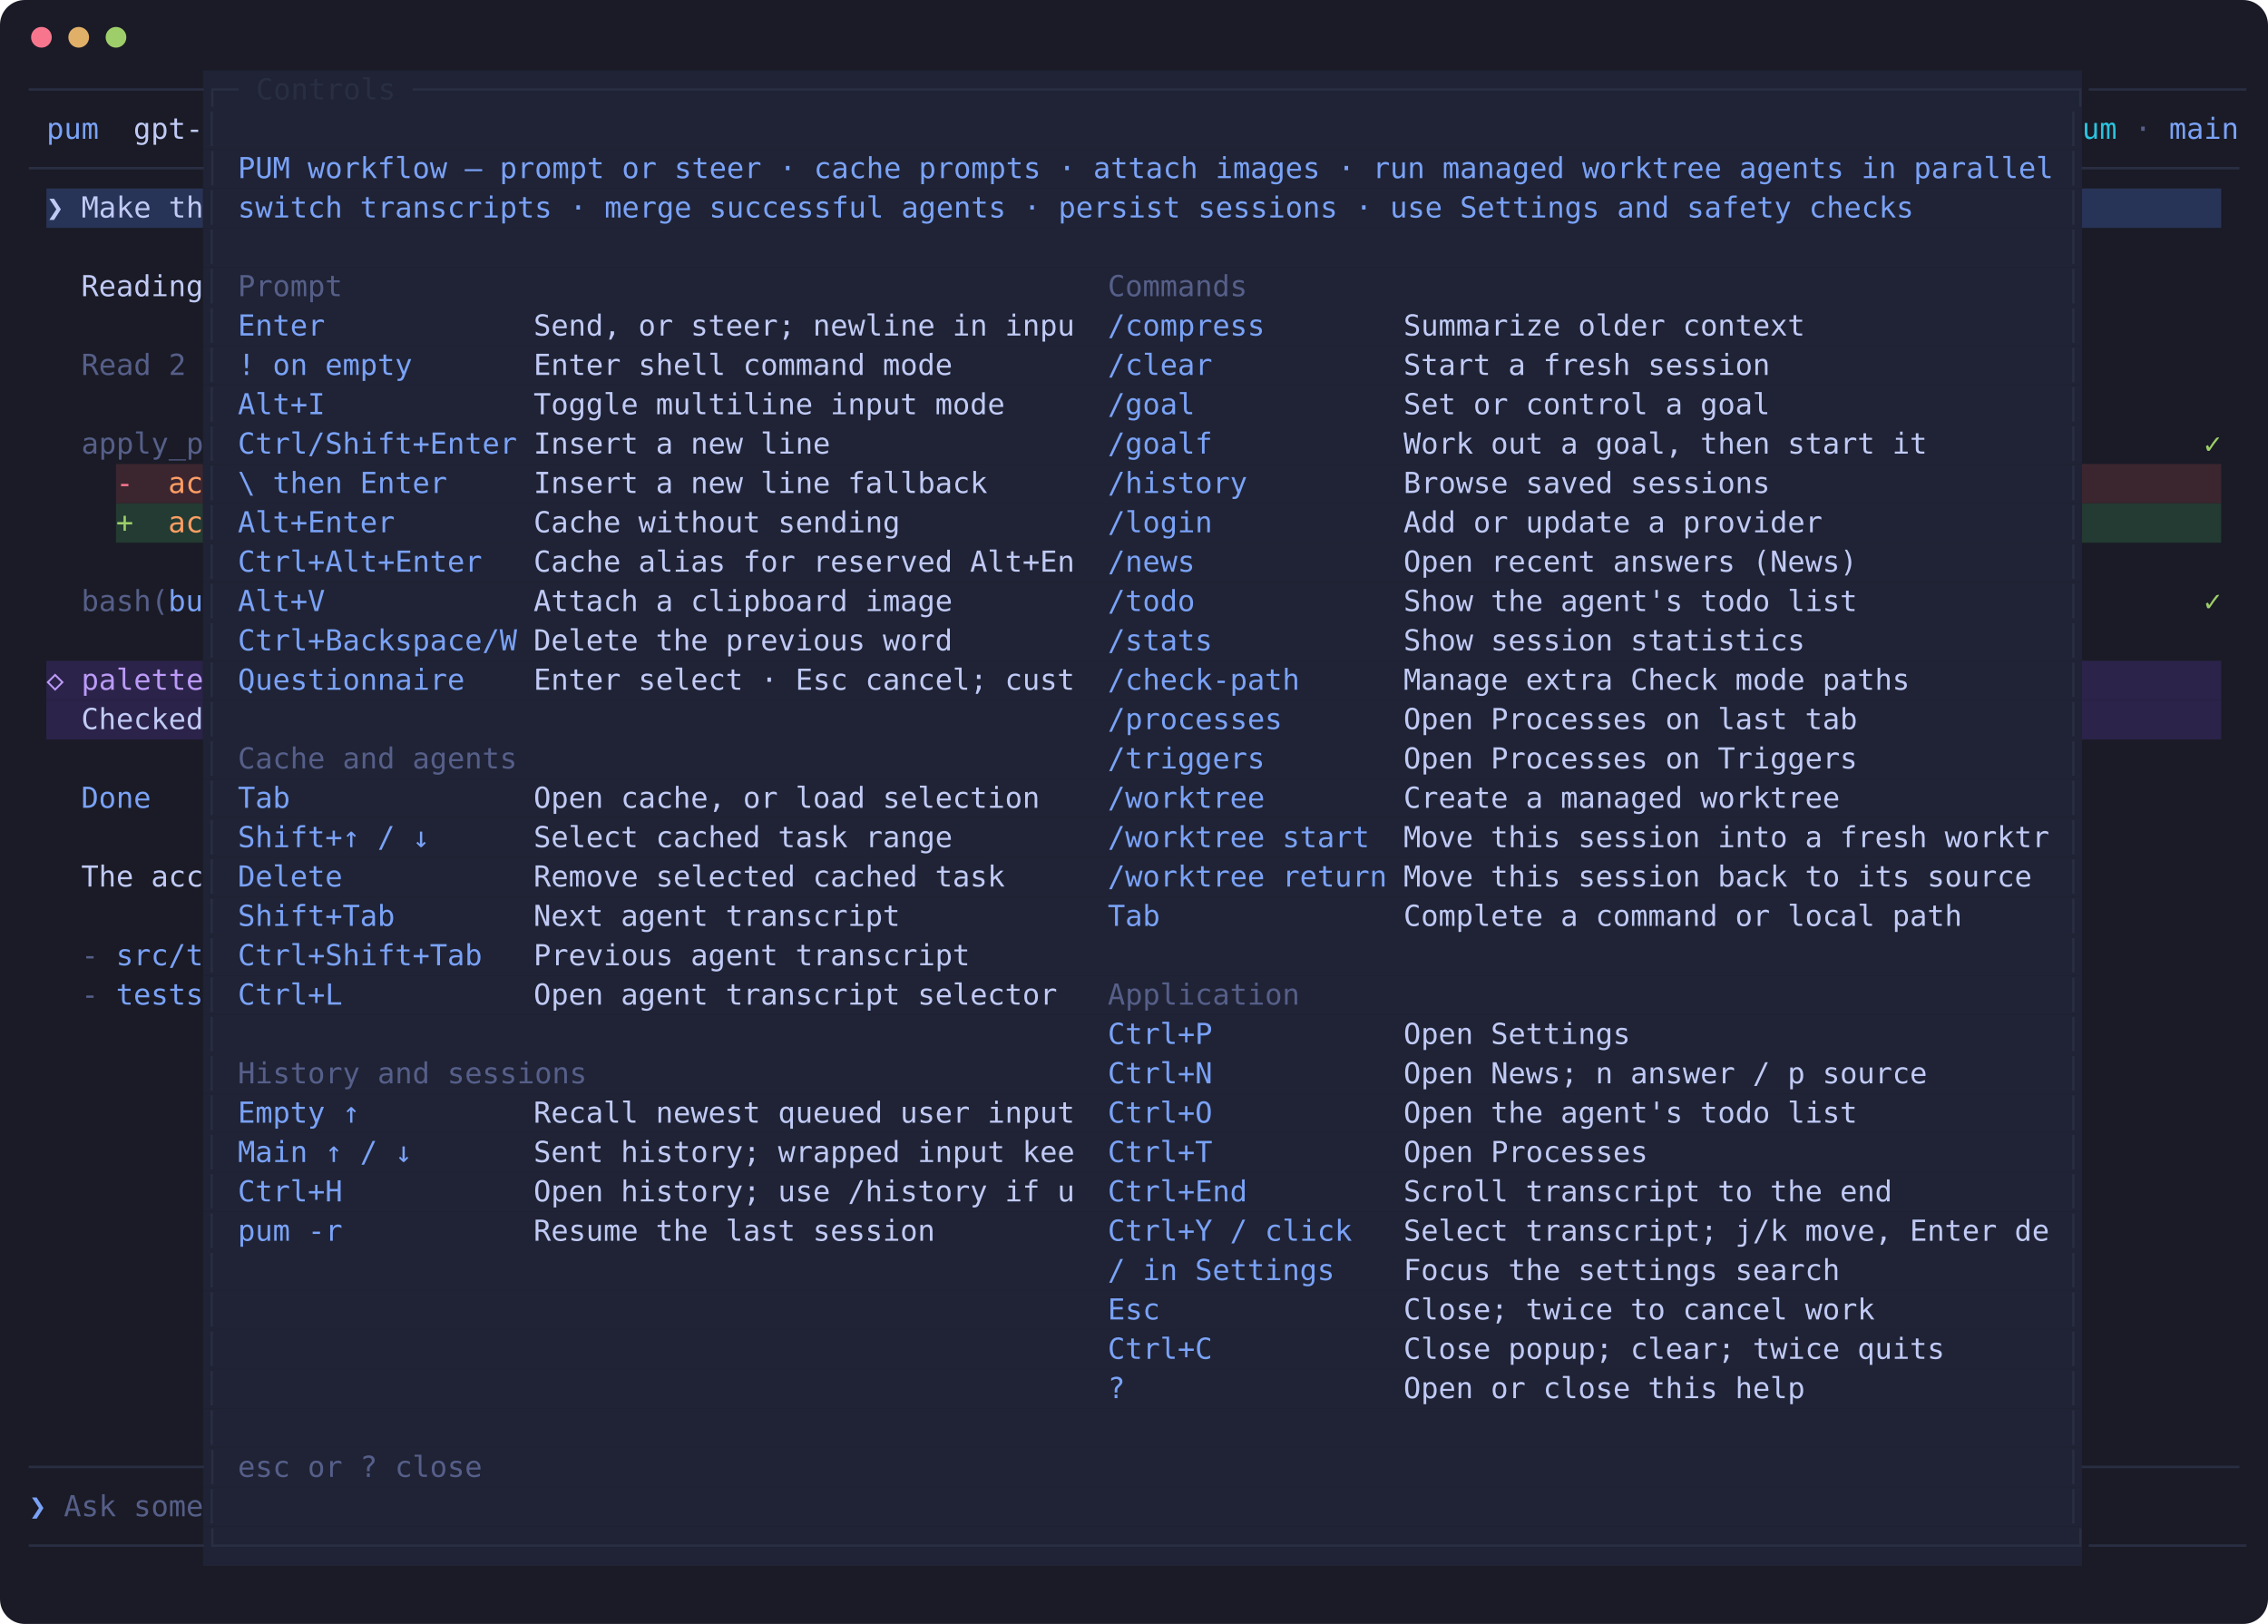
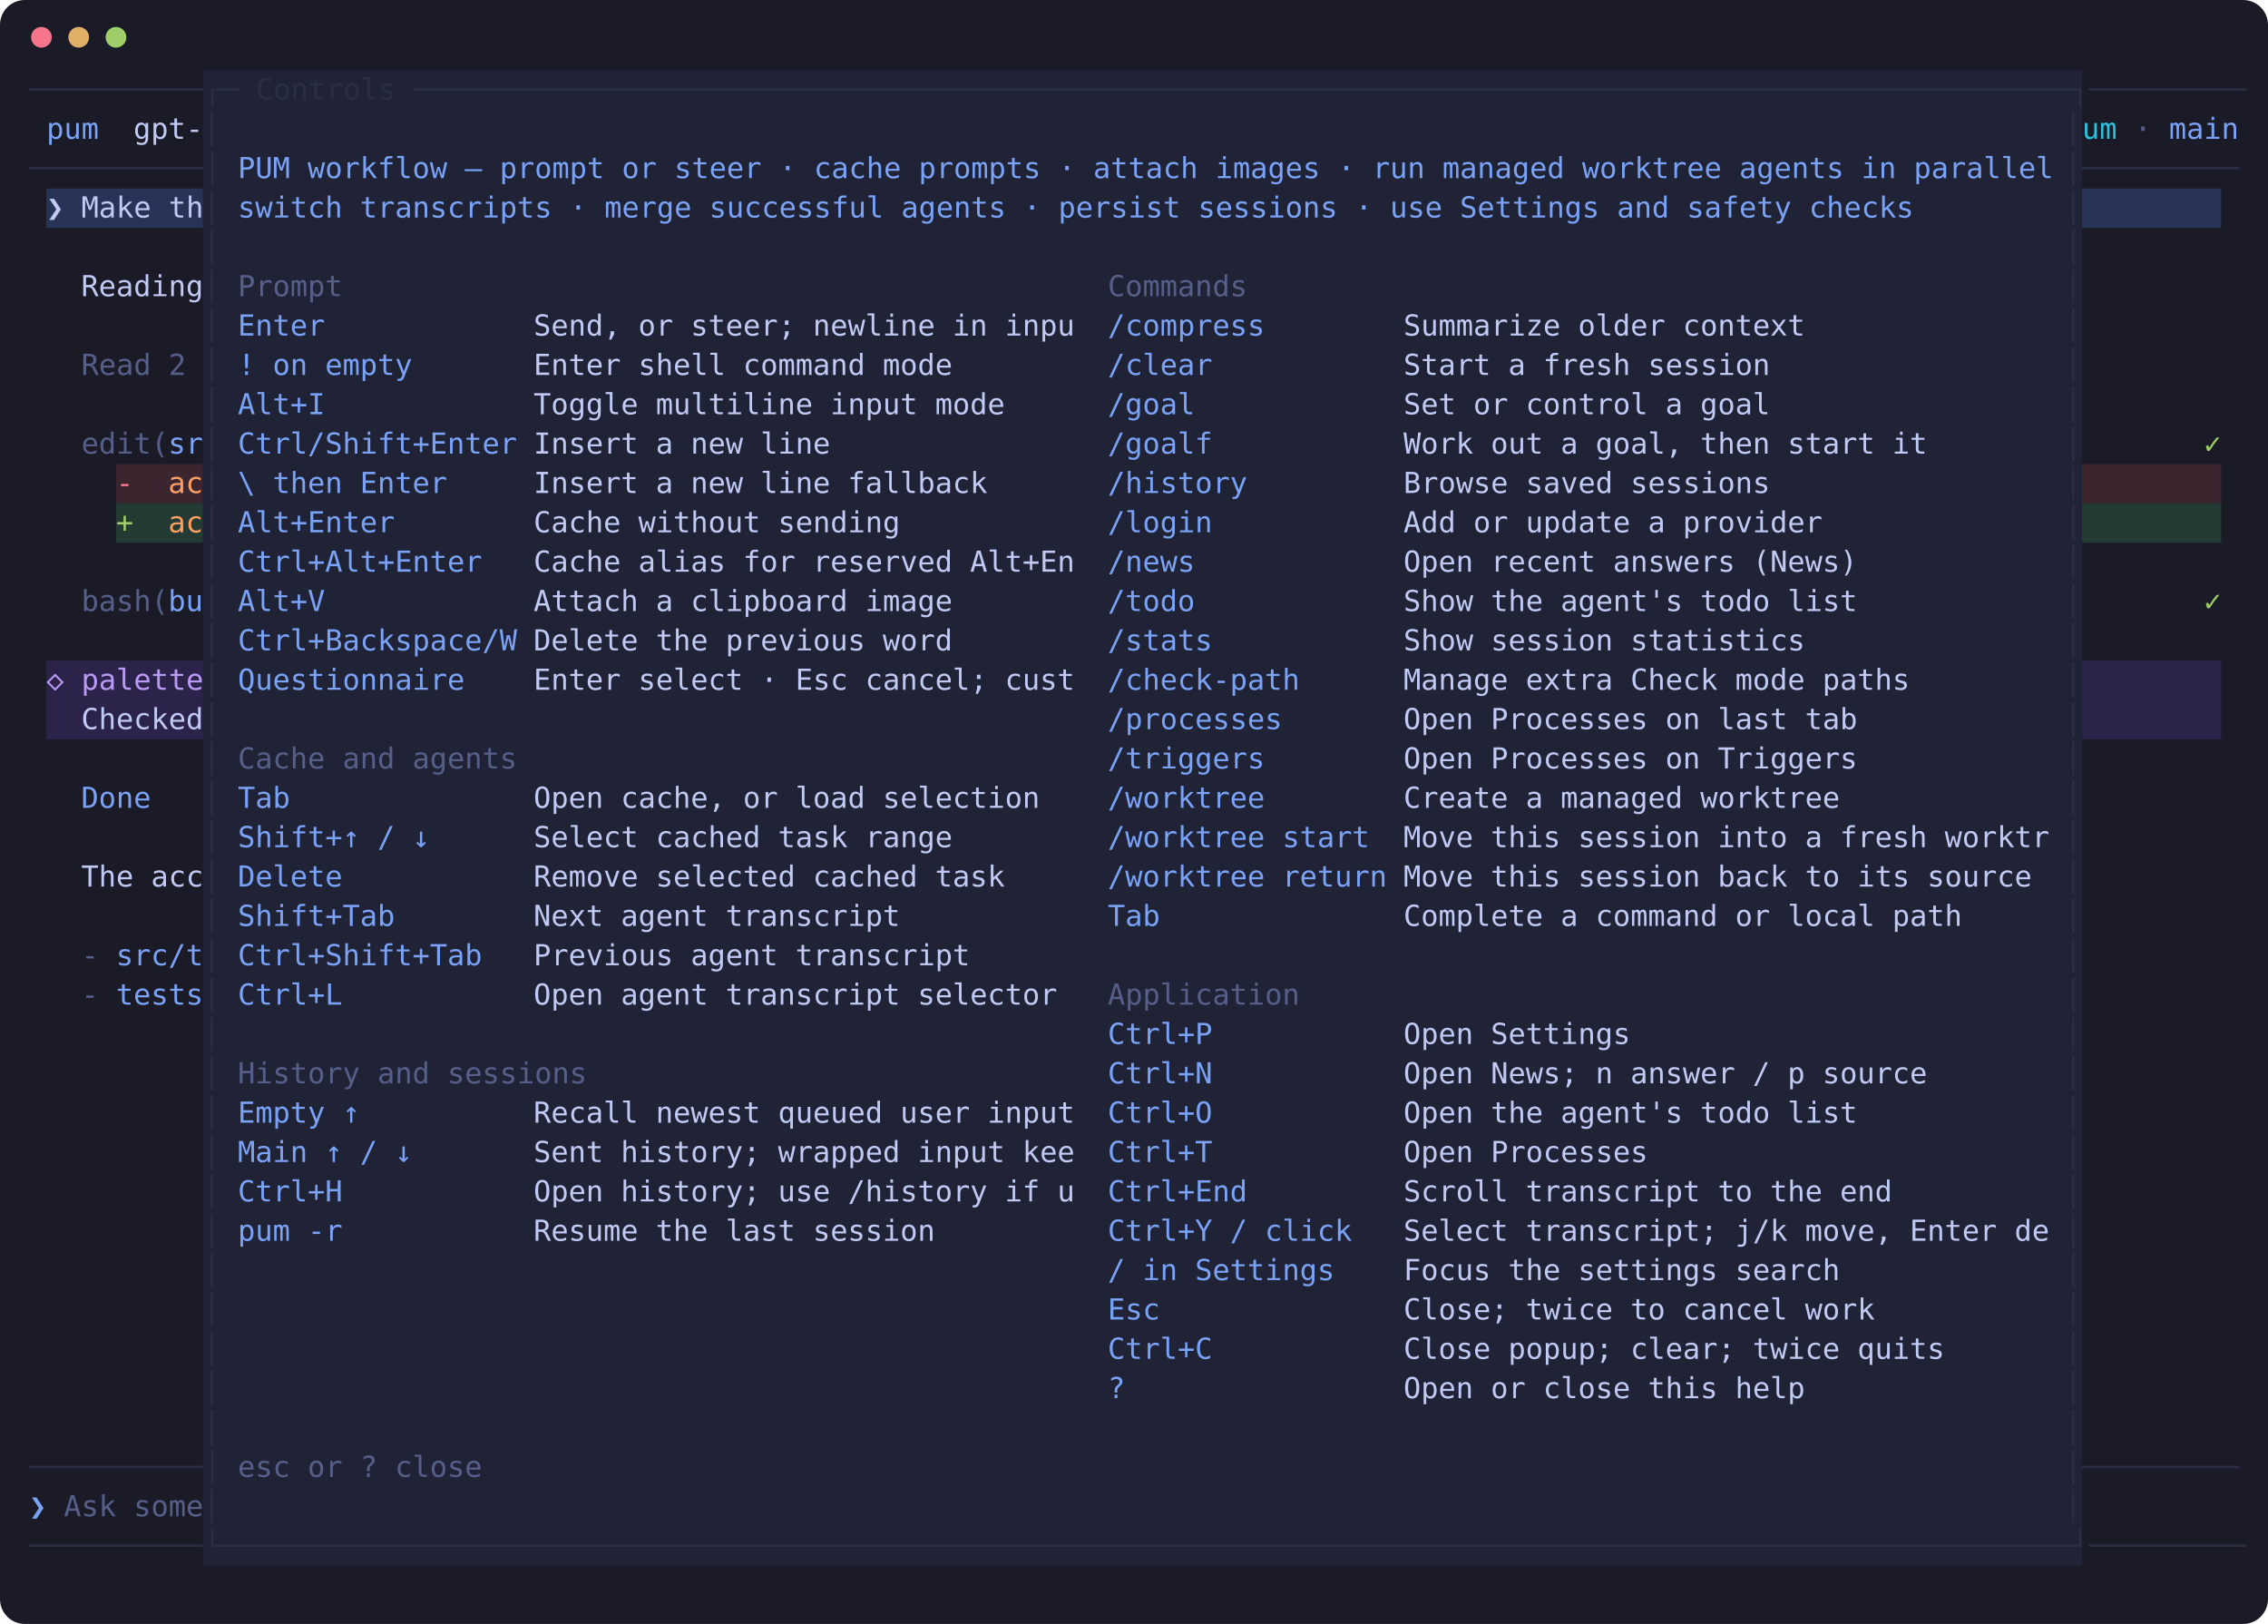
<svg xmlns="http://www.w3.org/2000/svg" width="1095" height="784" viewBox="0 0 1095 784" role="img" aria-labelledby="title desc">
  <rect width="100%" height="100%" rx="12" fill="#1a1b26" />
  <circle cx="20" cy="18" r="5" fill="#f7768e" />
  <circle cx="38" cy="18" r="5" fill="#e0af68" />
  <circle cx="56" cy="18" r="5" fill="#9ece6a" />
  <rect x="98.0" y="34.0" width="907.2" height="19" fill="#1f2335" />
  <rect x="98.0" y="53.0" width="907.2" height="19" fill="#1f2335" />
  <rect x="98.0" y="72.0" width="907.2" height="19" fill="#1f2335" />
  <rect x="22.4" y="91.0" width="75.6" height="19" fill="#283457" />
  <rect x="98.0" y="91.0" width="907.2" height="19" fill="#1f2335" />
  <rect x="1005.2" y="91.0" width="67.2" height="19" fill="#283457" />
  <rect x="98.0" y="110.0" width="907.2" height="19" fill="#1f2335" />
  <rect x="98.0" y="129.0" width="907.2" height="19" fill="#1f2335" />
  <rect x="98.0" y="148.0" width="907.2" height="19" fill="#1f2335" />
  <rect x="98.0" y="167.0" width="907.2" height="19" fill="#1f2335" />
  <rect x="98.0" y="186.0" width="907.2" height="19" fill="#1f2335" />
  <rect x="98.0" y="205.0" width="907.2" height="19" fill="#1f2335" />
  <rect x="56.0" y="224.0" width="42.0" height="19" fill="#3b2630" />
  <rect x="98.0" y="224.0" width="907.2" height="19" fill="#1f2335" />
  <rect x="1005.2" y="224.0" width="67.2" height="19" fill="#3b2630" />
  <rect x="56.0" y="243.0" width="42.0" height="19" fill="#233b32" />
  <rect x="98.0" y="243.0" width="907.2" height="19" fill="#1f2335" />
  <rect x="1005.2" y="243.0" width="67.2" height="19" fill="#233b32" />
  <rect x="98.0" y="262.0" width="907.2" height="19" fill="#1f2335" />
  <rect x="98.0" y="281.0" width="907.2" height="19" fill="#1f2335" />
  <rect x="98.0" y="300.0" width="907.2" height="19" fill="#1f2335" />
  <rect x="22.4" y="319.0" width="75.6" height="19" fill="#2b234a" />
  <rect x="98.0" y="319.0" width="907.2" height="19" fill="#1f2335" />
  <rect x="1005.2" y="319.0" width="67.2" height="19" fill="#2b234a" />
  <rect x="22.4" y="338.0" width="75.6" height="19" fill="#2b234a" />
  <rect x="98.0" y="338.0" width="907.2" height="19" fill="#1f2335" />
  <rect x="1005.2" y="338.0" width="67.2" height="19" fill="#2b234a" />
  <rect x="98.0" y="357.0" width="907.2" height="19" fill="#1f2335" />
  <rect x="98.0" y="376.0" width="907.2" height="19" fill="#1f2335" />
  <rect x="98.0" y="395.0" width="907.2" height="19" fill="#1f2335" />
  <rect x="98.0" y="414.0" width="907.2" height="19" fill="#1f2335" />
  <rect x="98.0" y="433.0" width="907.2" height="19" fill="#1f2335" />
  <rect x="98.0" y="452.0" width="907.2" height="19" fill="#1f2335" />
  <rect x="98.0" y="471.0" width="907.2" height="19" fill="#1f2335" />
  <rect x="98.0" y="490.0" width="907.2" height="19" fill="#1f2335" />
  <rect x="98.0" y="509.0" width="907.2" height="19" fill="#1f2335" />
  <rect x="98.0" y="528.0" width="907.2" height="19" fill="#1f2335" />
  <rect x="98.0" y="547.0" width="907.2" height="19" fill="#1f2335" />
  <rect x="98.0" y="566.0" width="907.2" height="19" fill="#1f2335" />
  <rect x="98.0" y="585.0" width="907.2" height="19" fill="#1f2335" />
  <rect x="98.0" y="604.0" width="907.2" height="19" fill="#1f2335" />
  <rect x="98.0" y="623.0" width="907.2" height="19" fill="#1f2335" />
  <rect x="98.0" y="642.0" width="907.2" height="19" fill="#1f2335" />
  <rect x="98.0" y="661.0" width="907.2" height="19" fill="#1f2335" />
  <rect x="98.0" y="680.0" width="907.2" height="19" fill="#1f2335" />
  <rect x="98.0" y="699.0" width="907.2" height="19" fill="#1f2335" />
  <rect x="98.0" y="718.0" width="907.2" height="19" fill="#1f2335" />
  <rect x="98.0" y="737.0" width="907.2" height="19" fill="#1f2335" />
  <g font-family="ui-monospace, SFMono-Regular, Menlo, Consolas, monospace" font-size="14" xml:space="preserve">
    <text x="14.0 22.4 30.8 39.2 47.6 56.0 64.4 72.8 81.2 89.6 98.0 106.4 114.8 123.2 131.6 140.0 148.4 156.8 165.2 173.6 182.0 190.4 198.8 207.2 215.6 224.0 232.4 240.8 249.2 257.6 266.0 274.4 282.8 291.2 299.6 308.0 316.4 324.8 333.2 341.6 350.0 358.4 366.8 375.2 383.6 392.0 400.4 408.8 417.2 425.6 434.0 442.4 450.8 459.2 467.6 476.0 484.4 492.8 501.2 509.6 518.0 526.4 534.8 543.2 551.6 560.0 568.4 576.8 585.2 593.6 602.0 610.4 618.8 627.2 635.6 644.0 652.4 660.8 669.2 677.6 686.0 694.4 702.8 711.2 719.6 728.0 736.4 744.8 753.2 761.6 770.0 778.4 786.8 795.2 803.6 812.0 820.4 828.8 837.2 845.6 854.0 862.4 870.8 879.2 887.6 896.0 904.4 912.8 921.2 929.6 938.0 946.4 954.8 963.2 971.6 980.0 988.4 996.8 1005.2 1013.6 1022.0 1030.4 1038.8 1047.2 1055.6 1064.0 1072.4" y="48.0" fill="#292e42">──────────┌─ Controls ───────────────────────────────────────────────────────────────────────────────────────────────┐─────────</text>
    <text x="14.0 22.4 30.8 39.2 47.6 56.0" y="67.0" fill="#7aa2f7"> pum  </text>
    <text x="64.4 72.8 81.2 89.6" y="67.0" fill="#c0caf5">gpt-</text>
    <text x="98.0" y="67.0" fill="#292e42">│</text>
    <text x="996.8" y="67.0" fill="#292e42">│</text>
    <text x="1005.2 1013.6" y="67.0" fill="#2ac3de">um</text>
    <text x="1022.0 1030.4 1038.8" y="67.0" fill="#565f89"> · </text>
    <text x="1047.2 1055.6 1064.0 1072.4" y="67.0" fill="#7aa2f7">main</text>
    <text x="14.0 22.4 30.8 39.2 47.6 56.0 64.4 72.8 81.2 89.6 98.0" y="86.0" fill="#292e42">──────────│</text>
    <text x="114.8 123.2 131.6 140.0 148.4 156.8 165.2 173.6 182.0 190.4 198.8 207.2 215.6 224.0 232.4 240.8 249.2 257.6 266.0 274.4 282.8 291.2 299.6 308.0 316.4 324.8 333.2 341.6 350.0 358.4 366.8 375.2 383.6 392.0 400.4 408.8 417.2 425.6 434.0 442.4 450.8 459.2 467.6 476.0 484.4 492.8 501.2 509.6 518.0 526.4 534.8 543.2 551.6 560.0 568.4 576.8 585.2 593.6 602.0 610.4 618.8 627.2 635.6 644.0 652.4 660.8 669.2 677.6 686.0 694.4 702.8 711.2 719.6 728.0 736.4 744.8 753.2 761.6 770.0 778.4 786.8 795.2 803.6 812.0 820.4 828.8 837.2 845.6 854.0 862.4 870.8 879.2 887.6 896.0 904.4 912.8 921.2 929.6 938.0 946.4 954.8 963.2 971.6 980.0" y="86.0" fill="#7aa2f7">PUM workflow — prompt or steer · cache prompts · attach images · run managed worktree agents in parallel</text>
    <text x="996.8 1005.2 1013.6 1022.0 1030.4 1038.8 1047.2 1055.6 1064.0 1072.4" y="86.0" fill="#292e42">│─────────</text>
    <text x="22.4 30.8 39.2 47.6 56.0 64.4 72.8 81.2 89.6" y="105.0" fill="#c0caf5">❯ Make th</text>
    <text x="98.0" y="105.0" fill="#292e42">│</text>
    <text x="114.8 123.2 131.6 140.0 148.4 156.8 165.2 173.6 182.0 190.4 198.8 207.2 215.6 224.0 232.4 240.8 249.2 257.6 266.0 274.4 282.8 291.2 299.6 308.0 316.4 324.8 333.2 341.6 350.0 358.4 366.8 375.2 383.6 392.0 400.4 408.8 417.2 425.6 434.0 442.4 450.8 459.2 467.6 476.0 484.4 492.8 501.2 509.6 518.0 526.4 534.8 543.2 551.6 560.0 568.4 576.8 585.2 593.6 602.0 610.4 618.8 627.2 635.6 644.0 652.4 660.8 669.2 677.6 686.0 694.4 702.8 711.2 719.6 728.0 736.4 744.8 753.2 761.6 770.0 778.4 786.8 795.2 803.6 812.0 820.4 828.8 837.2 845.6 854.0 862.4 870.8 879.2 887.6 896.0 904.4 912.8" y="105.0" fill="#7aa2f7">switch transcripts · merge successful agents · persist sessions · use Settings and safety checks</text>
    <text x="996.8" y="105.0" fill="#292e42">│</text>
    <text x="98.0" y="124.0" fill="#292e42">│</text>
    <text x="996.8" y="124.0" fill="#292e42">│</text>
    <text x="39.2 47.6 56.0 64.4 72.8 81.2 89.6" y="143.0" fill="#c0caf5">Reading</text>
    <text x="98.0" y="143.0" fill="#292e42">│</text>
    <text x="114.8 123.2 131.6 140.0 148.4 156.8" y="143.0" fill="#565f89">Prompt</text>
    <text x="534.8 543.2 551.6 560.0 568.4 576.8 585.2 593.6" y="143.0" fill="#565f89">Commands</text>
    <text x="996.8" y="143.0" fill="#292e42">│</text>
    <text x="98.0" y="162.0" fill="#292e42">│</text>
    <text x="114.8 123.2 131.6 140.0 148.4" y="162.0" fill="#7aa2f7">Enter</text>
    <text x="257.6 266.0 274.4 282.8 291.2 299.6 308.0 316.4 324.8 333.2 341.6 350.0 358.4 366.8 375.2 383.6 392.0 400.4 408.8 417.2 425.6 434.0 442.4 450.8 459.2 467.6 476.0 484.4 492.8 501.2 509.6" y="162.0" fill="#c0caf5">Send, or steer; newline in inpu</text>
    <text x="534.8 543.2 551.6 560.0 568.4 576.8 585.2 593.6 602.0" y="162.0" fill="#7aa2f7">/compress</text>
    <text x="677.6 686.0 694.4 702.8 711.2 719.6 728.0 736.4 744.8 753.2 761.6 770.0 778.4 786.8 795.2 803.6 812.0 820.4 828.8 837.2 845.6 854.0 862.4" y="162.0" fill="#c0caf5">Summarize older context</text>
    <text x="996.8" y="162.0" fill="#292e42">│</text>
    <text x="22.4 30.8 39.2 47.6 56.0 64.4 72.8 81.2 89.6" y="181.0" fill="#565f89">  Read 2 </text>
    <text x="98.0" y="181.0" fill="#292e42">│</text>
    <text x="114.8 123.2 131.6 140.0 148.4 156.8 165.2 173.6 182.0 190.4" y="181.0" fill="#7aa2f7">! on empty</text>
    <text x="257.6 266.0 274.4 282.8 291.2 299.6 308.0 316.4 324.8 333.2 341.6 350.0 358.4 366.8 375.2 383.6 392.0 400.4 408.8 417.2 425.6 434.0 442.4 450.8" y="181.0" fill="#c0caf5">Enter shell command mode</text>
    <text x="534.8 543.2 551.6 560.0 568.4 576.8" y="181.0" fill="#7aa2f7">/clear</text>
    <text x="677.6 686.0 694.4 702.8 711.2 719.6 728.0 736.4 744.8 753.2 761.6 770.0 778.4 786.8 795.2 803.6 812.0 820.4 828.8 837.2 845.6" y="181.0" fill="#c0caf5">Start a fresh session</text>
    <text x="996.8" y="181.0" fill="#292e42">│</text>
    <text x="98.0" y="200.0" fill="#292e42">│</text>
    <text x="114.8 123.2 131.6 140.0 148.4" y="200.0" fill="#7aa2f7">Alt+I</text>
    <text x="257.6 266.0 274.4 282.8 291.2 299.6 308.0 316.4 324.8 333.2 341.6 350.0 358.4 366.8 375.2 383.6 392.0 400.4 408.8 417.2 425.6 434.0 442.4 450.8 459.2 467.6 476.0" y="200.0" fill="#c0caf5">Toggle multiline input mode</text>
    <text x="534.8 543.2 551.6 560.0 568.4" y="200.0" fill="#7aa2f7">/goal</text>
    <text x="677.6 686.0 694.4 702.8 711.2 719.6 728.0 736.4 744.8 753.2 761.6 770.0 778.4 786.8 795.2 803.6 812.0 820.4 828.8 837.2 845.6" y="200.0" fill="#c0caf5">Set or control a goal</text>
    <text x="996.8" y="200.0" fill="#292e42">│</text>
-     <text x="22.4 30.8 39.2 47.6 56.0 64.4 72.8 81.2 89.6" y="219.0" fill="#565f89">  apply_p</text>
+     <text x="22.4 30.8 39.2 47.6 56.0 64.4 72.8" y="219.0" fill="#565f89">  edit(</text>
+     <text x="81.2 89.6" y="219.0" fill="#7aa2f7">sr</text>
    <text x="98.0" y="219.0" fill="#292e42">│</text>
    <text x="114.8 123.2 131.6 140.0 148.4 156.8 165.2 173.6 182.0 190.4 198.8 207.2 215.6 224.0 232.4 240.8" y="219.0" fill="#7aa2f7">Ctrl/Shift+Enter</text>
    <text x="257.6 266.0 274.4 282.8 291.2 299.6 308.0 316.4 324.8 333.2 341.6 350.0 358.4 366.8 375.2 383.6 392.0" y="219.0" fill="#c0caf5">Insert a new line</text>
    <text x="534.8 543.2 551.6 560.0 568.4 576.8" y="219.0" fill="#7aa2f7">/goalf</text>
    <text x="677.6 686.0 694.4 702.8 711.2 719.6 728.0 736.4 744.8 753.2 761.6 770.0 778.4 786.8 795.2 803.6 812.0 820.4 828.8 837.2 845.6 854.0 862.4 870.8 879.2 887.6 896.0 904.4 912.8 921.2" y="219.0" fill="#c0caf5">Work out a goal, then start it</text>
    <text x="996.8" y="219.0" fill="#292e42">│</text>
    <text x="1064.0" y="219.0" fill="#9ece6a">✓</text>
    <text x="56.0" y="238.0" fill="#f7768e">-</text>
    <text x="81.2 89.6" y="238.0" fill="#ff9e64">ac</text>
    <text x="98.0" y="238.0" fill="#292e42">│</text>
    <text x="114.8 123.2 131.6 140.0 148.4 156.8 165.2 173.6 182.0 190.4 198.8 207.2" y="238.0" fill="#7aa2f7">\ then Enter</text>
    <text x="257.6 266.0 274.4 282.8 291.2 299.6 308.0 316.4 324.8 333.2 341.6 350.0 358.4 366.8 375.2 383.6 392.0 400.4 408.8 417.2 425.6 434.0 442.4 450.8 459.2 467.6" y="238.0" fill="#c0caf5">Insert a new line fallback</text>
    <text x="534.8 543.2 551.6 560.0 568.4 576.8 585.2 593.6" y="238.0" fill="#7aa2f7">/history</text>
    <text x="677.6 686.0 694.4 702.8 711.2 719.6 728.0 736.4 744.8 753.2 761.6 770.0 778.4 786.8 795.2 803.6 812.0 820.4 828.8 837.2 845.6" y="238.0" fill="#c0caf5">Browse saved sessions</text>
    <text x="996.8" y="238.0" fill="#292e42">│</text>
    <text x="56.0" y="257.0" fill="#9ece6a">+</text>
    <text x="81.2 89.6" y="257.0" fill="#ff9e64">ac</text>
    <text x="98.0" y="257.0" fill="#292e42">│</text>
    <text x="114.8 123.2 131.6 140.0 148.4 156.8 165.2 173.6 182.0" y="257.0" fill="#7aa2f7">Alt+Enter</text>
    <text x="257.6 266.0 274.4 282.8 291.2 299.6 308.0 316.4 324.8 333.2 341.6 350.0 358.4 366.8 375.2 383.6 392.0 400.4 408.8 417.2 425.6" y="257.0" fill="#c0caf5">Cache without sending</text>
    <text x="534.8 543.2 551.6 560.0 568.4 576.8" y="257.0" fill="#7aa2f7">/login</text>
    <text x="677.6 686.0 694.4 702.8 711.2 719.6 728.0 736.4 744.8 753.2 761.6 770.0 778.4 786.8 795.2 803.6 812.0 820.4 828.8 837.2 845.6 854.0 862.4 870.8" y="257.0" fill="#c0caf5">Add or update a provider</text>
    <text x="996.8" y="257.0" fill="#292e42">│</text>
    <text x="98.0" y="276.0" fill="#292e42">│</text>
    <text x="114.8 123.2 131.6 140.0 148.4 156.8 165.2 173.6 182.0 190.4 198.8 207.2 215.6 224.0" y="276.0" fill="#7aa2f7">Ctrl+Alt+Enter</text>
    <text x="257.6 266.0 274.4 282.8 291.2 299.6 308.0 316.4 324.8 333.2 341.6 350.0 358.4 366.8 375.2 383.6 392.0 400.4 408.8 417.2 425.6 434.0 442.4 450.8 459.2 467.6 476.0 484.4 492.8 501.2 509.6" y="276.0" fill="#c0caf5">Cache alias for reserved Alt+En</text>
    <text x="534.8 543.2 551.6 560.0 568.4" y="276.0" fill="#7aa2f7">/news</text>
    <text x="677.6 686.0 694.4 702.8 711.2 719.6 728.0 736.4 744.8 753.2 761.6 770.0 778.4 786.8 795.2 803.6 812.0 820.4 828.8 837.2 845.6 854.0 862.4 870.8 879.2 887.6" y="276.0" fill="#c0caf5">Open recent answers (News)</text>
    <text x="996.8" y="276.0" fill="#292e42">│</text>
    <text x="22.4 30.8 39.2 47.6 56.0 64.4 72.8" y="295.0" fill="#565f89">  bash(</text>
    <text x="81.2 89.6" y="295.0" fill="#7aa2f7">bu</text>
    <text x="98.0" y="295.0" fill="#292e42">│</text>
    <text x="114.8 123.2 131.6 140.0 148.4" y="295.0" fill="#7aa2f7">Alt+V</text>
    <text x="257.6 266.0 274.4 282.8 291.2 299.6 308.0 316.4 324.8 333.2 341.6 350.0 358.4 366.8 375.2 383.6 392.0 400.4 408.8 417.2 425.6 434.0 442.4 450.8" y="295.0" fill="#c0caf5">Attach a clipboard image</text>
    <text x="534.8 543.2 551.6 560.0 568.4" y="295.0" fill="#7aa2f7">/todo</text>
    <text x="677.6 686.0 694.4 702.8 711.2 719.6 728.0 736.4 744.8 753.2 761.6 770.0 778.4 786.8 795.2 803.6 812.0 820.4 828.8 837.2 845.6 854.0 862.4 870.8 879.2 887.6" y="295.0" fill="#c0caf5">Show the agent's todo list</text>
    <text x="996.8" y="295.0" fill="#292e42">│</text>
    <text x="1064.0" y="295.0" fill="#9ece6a">✓</text>
    <text x="98.0" y="314.0" fill="#292e42">│</text>
    <text x="114.8 123.2 131.6 140.0 148.4 156.8 165.2 173.6 182.0 190.4 198.8 207.2 215.6 224.0 232.4 240.8" y="314.0" fill="#7aa2f7">Ctrl+Backspace/W</text>
    <text x="257.6 266.0 274.4 282.8 291.2 299.6 308.0 316.4 324.8 333.2 341.6 350.0 358.4 366.8 375.2 383.6 392.0 400.4 408.8 417.2 425.6 434.0 442.4 450.8" y="314.0" fill="#c0caf5">Delete the previous word</text>
    <text x="534.8 543.2 551.6 560.0 568.4 576.8" y="314.0" fill="#7aa2f7">/stats</text>
    <text x="677.6 686.0 694.4 702.8 711.2 719.6 728.0 736.4 744.8 753.2 761.6 770.0 778.4 786.8 795.2 803.6 812.0 820.4 828.8 837.2 845.6 854.0 862.4" y="314.0" fill="#c0caf5">Show session statistics</text>
    <text x="996.8" y="314.0" fill="#292e42">│</text>
    <text x="22.4 30.8 39.2 47.6 56.0 64.4 72.8 81.2 89.6" y="333.0" fill="#bb9af7">◇ palette</text>
    <text x="98.0" y="333.0" fill="#292e42">│</text>
    <text x="114.8 123.2 131.6 140.0 148.4 156.8 165.2 173.6 182.0 190.4 198.8 207.2 215.6" y="333.0" fill="#7aa2f7">Questionnaire</text>
    <text x="257.6 266.0 274.4 282.8 291.2 299.6 308.0 316.4 324.8 333.2 341.6 350.0 358.4 366.8 375.2 383.6 392.0 400.4 408.8 417.2 425.6 434.0 442.4 450.8 459.2 467.6 476.0 484.4 492.8 501.2 509.6" y="333.0" fill="#c0caf5">Enter select · Esc cancel; cust</text>
    <text x="534.8 543.2 551.6 560.0 568.4 576.8 585.2 593.6 602.0 610.4 618.8" y="333.0" fill="#7aa2f7">/check-path</text>
    <text x="677.6 686.0 694.4 702.8 711.2 719.6 728.0 736.4 744.8 753.2 761.6 770.0 778.4 786.8 795.2 803.6 812.0 820.4 828.8 837.2 845.6 854.0 862.4 870.8 879.2 887.6 896.0 904.4 912.8" y="333.0" fill="#c0caf5">Manage extra Check mode paths</text>
    <text x="996.8" y="333.0" fill="#292e42">│</text>
    <text x="39.2 47.6 56.0 64.4 72.8 81.2 89.6" y="352.0" fill="#c0caf5">Checked</text>
    <text x="98.0" y="352.0" fill="#292e42">│</text>
    <text x="534.8 543.2 551.6 560.0 568.4 576.8 585.2 593.6 602.0 610.4" y="352.0" fill="#7aa2f7">/processes</text>
    <text x="677.6 686.0 694.4 702.8 711.2 719.6 728.0 736.4 744.8 753.2 761.6 770.0 778.4 786.8 795.2 803.6 812.0 820.4 828.8 837.2 845.6 854.0 862.4 870.8 879.2 887.6" y="352.0" fill="#c0caf5">Open Processes on last tab</text>
    <text x="996.8" y="352.0" fill="#292e42">│</text>
    <text x="98.0" y="371.0" fill="#292e42">│</text>
    <text x="114.8 123.2 131.6 140.0 148.4 156.8 165.2 173.6 182.0 190.4 198.8 207.2 215.6 224.0 232.4 240.8" y="371.0" fill="#565f89">Cache and agents</text>
    <text x="534.8 543.2 551.6 560.0 568.4 576.8 585.2 593.6 602.0" y="371.0" fill="#7aa2f7">/triggers</text>
    <text x="677.6 686.0 694.4 702.8 711.2 719.6 728.0 736.4 744.8 753.2 761.6 770.0 778.4 786.8 795.2 803.6 812.0 820.4 828.8 837.2 845.6 854.0 862.4 870.8 879.2 887.6" y="371.0" fill="#c0caf5">Open Processes on Triggers</text>
    <text x="996.8" y="371.0" fill="#292e42">│</text>
    <text x="39.2 47.6 56.0 64.4" y="390.0" fill="#7aa2f7">Done</text>
    <text x="98.0" y="390.0" fill="#292e42">│</text>
    <text x="114.8 123.2 131.6" y="390.0" fill="#7aa2f7">Tab</text>
    <text x="257.6 266.0 274.4 282.8 291.2 299.6 308.0 316.4 324.8 333.2 341.6 350.0 358.4 366.8 375.2 383.6 392.0 400.4 408.8 417.2 425.6 434.0 442.4 450.8 459.2 467.6 476.0 484.4 492.8" y="390.0" fill="#c0caf5">Open cache, or load selection</text>
    <text x="534.8 543.2 551.6 560.0 568.4 576.8 585.2 593.6 602.0" y="390.0" fill="#7aa2f7">/worktree</text>
    <text x="677.6 686.0 694.4 702.8 711.2 719.6 728.0 736.4 744.8 753.2 761.6 770.0 778.4 786.8 795.2 803.6 812.0 820.4 828.8 837.2 845.6 854.0 862.4 870.8 879.2" y="390.0" fill="#c0caf5">Create a managed worktree</text>
    <text x="996.8" y="390.0" fill="#292e42">│</text>
    <text x="98.0" y="409.0" fill="#292e42">│</text>
    <text x="114.8 123.2 131.6 140.0 148.4 156.8 165.2 173.6 182.0 190.4 198.8" y="409.0" fill="#7aa2f7">Shift+↑ / ↓</text>
    <text x="257.6 266.0 274.4 282.8 291.2 299.6 308.0 316.4 324.8 333.2 341.6 350.0 358.4 366.8 375.2 383.6 392.0 400.4 408.8 417.2 425.6 434.0 442.4 450.8" y="409.0" fill="#c0caf5">Select cached task range</text>
    <text x="534.8 543.2 551.6 560.0 568.4 576.8 585.2 593.6 602.0 610.4 618.8 627.2 635.6 644.0 652.4" y="409.0" fill="#7aa2f7">/worktree start</text>
    <text x="677.6 686.0 694.4 702.8 711.2 719.6 728.0 736.4 744.8 753.2 761.6 770.0 778.4 786.8 795.2 803.6 812.0 820.4 828.8 837.2 845.6 854.0 862.4 870.8 879.2 887.6 896.0 904.4 912.8 921.2 929.6 938.0 946.4 954.8 963.2 971.6 980.0" y="409.0" fill="#c0caf5">Move this session into a fresh worktr</text>
    <text x="996.8" y="409.0" fill="#292e42">│</text>
    <text x="39.2 47.6 56.0 64.4 72.8 81.2 89.6" y="428.0" fill="#c0caf5">The acc</text>
    <text x="98.0" y="428.0" fill="#292e42">│</text>
    <text x="114.8 123.2 131.6 140.0 148.4 156.8" y="428.0" fill="#7aa2f7">Delete</text>
    <text x="257.6 266.0 274.4 282.8 291.2 299.6 308.0 316.4 324.8 333.2 341.6 350.0 358.4 366.8 375.2 383.6 392.0 400.4 408.8 417.2 425.6 434.0 442.4 450.8 459.2 467.6 476.0" y="428.0" fill="#c0caf5">Remove selected cached task</text>
    <text x="534.8 543.2 551.6 560.0 568.4 576.8 585.2 593.6 602.0 610.4 618.8 627.2 635.6 644.0 652.4 660.8" y="428.0" fill="#7aa2f7">/worktree return</text>
    <text x="677.6 686.0 694.4 702.8 711.2 719.6 728.0 736.4 744.8 753.2 761.6 770.0 778.4 786.8 795.2 803.6 812.0 820.4 828.8 837.2 845.6 854.0 862.4 870.8 879.2 887.6 896.0 904.4 912.8 921.2 929.6 938.0 946.4 954.8 963.2 971.6" y="428.0" fill="#c0caf5">Move this session back to its source</text>
    <text x="996.8" y="428.0" fill="#292e42">│</text>
    <text x="98.0" y="447.0" fill="#292e42">│</text>
    <text x="114.8 123.2 131.6 140.0 148.4 156.8 165.2 173.6 182.0" y="447.0" fill="#7aa2f7">Shift+Tab</text>
    <text x="257.6 266.0 274.4 282.8 291.2 299.6 308.0 316.4 324.8 333.2 341.6 350.0 358.4 366.8 375.2 383.6 392.0 400.4 408.8 417.2 425.6" y="447.0" fill="#c0caf5">Next agent transcript</text>
    <text x="534.8 543.2 551.6" y="447.0" fill="#7aa2f7">Tab</text>
    <text x="677.6 686.0 694.4 702.8 711.2 719.6 728.0 736.4 744.8 753.2 761.6 770.0 778.4 786.8 795.2 803.6 812.0 820.4 828.8 837.2 845.6 854.0 862.4 870.8 879.2 887.6 896.0 904.4 912.8 921.2 929.6 938.0" y="447.0" fill="#c0caf5">Complete a command or local path</text>
    <text x="996.8" y="447.0" fill="#292e42">│</text>
    <text x="39.2 47.6" y="466.0" fill="#565f89">- </text>
    <text x="56.0 64.4 72.8 81.2 89.6" y="466.0" fill="#7aa2f7">src/t</text>
    <text x="98.0" y="466.0" fill="#292e42">│</text>
    <text x="114.8 123.2 131.6 140.0 148.4 156.8 165.2 173.6 182.0 190.4 198.8 207.2 215.6 224.0" y="466.0" fill="#7aa2f7">Ctrl+Shift+Tab</text>
    <text x="257.6 266.0 274.4 282.8 291.2 299.6 308.0 316.4 324.8 333.2 341.6 350.0 358.4 366.8 375.2 383.6 392.0 400.4 408.8 417.2 425.6 434.0 442.4 450.8 459.2" y="466.0" fill="#c0caf5">Previous agent transcript</text>
    <text x="996.8" y="466.0" fill="#292e42">│</text>
    <text x="39.2 47.6" y="485.0" fill="#565f89">- </text>
    <text x="56.0 64.4 72.8 81.2 89.6" y="485.0" fill="#7aa2f7">tests</text>
    <text x="98.0" y="485.0" fill="#292e42">│</text>
    <text x="114.8 123.2 131.6 140.0 148.4 156.8" y="485.0" fill="#7aa2f7">Ctrl+L</text>
    <text x="257.6 266.0 274.4 282.8 291.2 299.6 308.0 316.4 324.8 333.2 341.6 350.0 358.4 366.8 375.2 383.6 392.0 400.4 408.8 417.2 425.6 434.0 442.4 450.8 459.2 467.6 476.0 484.4 492.8 501.2" y="485.0" fill="#c0caf5">Open agent transcript selector</text>
    <text x="534.8 543.2 551.6 560.0 568.4 576.8 585.2 593.6 602.0 610.4 618.8" y="485.0" fill="#565f89">Application</text>
    <text x="996.8" y="485.0" fill="#292e42">│</text>
    <text x="98.0" y="504.0" fill="#292e42">│</text>
    <text x="534.8 543.2 551.6 560.0 568.4 576.8" y="504.0" fill="#7aa2f7">Ctrl+P</text>
    <text x="677.6 686.0 694.4 702.8 711.2 719.6 728.0 736.4 744.8 753.2 761.6 770.0 778.4" y="504.0" fill="#c0caf5">Open Settings</text>
    <text x="996.8" y="504.0" fill="#292e42">│</text>
    <text x="98.0" y="523.0" fill="#292e42">│</text>
    <text x="114.8 123.2 131.6 140.0 148.4 156.8 165.2 173.6 182.0 190.4 198.8 207.2 215.6 224.0 232.4 240.8 249.2 257.6 266.0 274.4" y="523.0" fill="#565f89">History and sessions</text>
    <text x="534.8 543.2 551.6 560.0 568.4 576.8" y="523.0" fill="#7aa2f7">Ctrl+N</text>
    <text x="677.6 686.0 694.4 702.8 711.2 719.6 728.0 736.4 744.8 753.2 761.6 770.0 778.4 786.8 795.2 803.6 812.0 820.4 828.8 837.2 845.6 854.0 862.4 870.8 879.2 887.6 896.0 904.4 912.8 921.2" y="523.0" fill="#c0caf5">Open News; n answer / p source</text>
    <text x="996.8" y="523.0" fill="#292e42">│</text>
    <text x="98.0" y="542.0" fill="#292e42">│</text>
    <text x="114.8 123.2 131.6 140.0 148.4 156.8 165.2" y="542.0" fill="#7aa2f7">Empty ↑</text>
    <text x="257.6 266.0 274.4 282.8 291.2 299.6 308.0 316.4 324.8 333.2 341.6 350.0 358.4 366.8 375.2 383.6 392.0 400.4 408.8 417.2 425.6 434.0 442.4 450.8 459.2 467.6 476.0 484.4 492.8 501.2 509.6" y="542.0" fill="#c0caf5">Recall newest queued user input</text>
    <text x="534.8 543.2 551.6 560.0 568.4 576.8" y="542.0" fill="#7aa2f7">Ctrl+O</text>
    <text x="677.6 686.0 694.4 702.8 711.2 719.6 728.0 736.4 744.8 753.2 761.6 770.0 778.4 786.8 795.2 803.6 812.0 820.4 828.8 837.2 845.6 854.0 862.4 870.8 879.2 887.6" y="542.0" fill="#c0caf5">Open the agent's todo list</text>
    <text x="996.8" y="542.0" fill="#292e42">│</text>
    <text x="98.0" y="561.0" fill="#292e42">│</text>
    <text x="114.8 123.2 131.6 140.0 148.4 156.8 165.2 173.6 182.0 190.4" y="561.0" fill="#7aa2f7">Main ↑ / ↓</text>
    <text x="257.6 266.0 274.4 282.8 291.2 299.6 308.0 316.4 324.8 333.2 341.6 350.0 358.4 366.8 375.2 383.6 392.0 400.4 408.8 417.2 425.6 434.0 442.4 450.8 459.2 467.6 476.0 484.4 492.8 501.2 509.6" y="561.0" fill="#c0caf5">Sent history; wrapped input kee</text>
    <text x="534.8 543.2 551.6 560.0 568.4 576.8" y="561.0" fill="#7aa2f7">Ctrl+T</text>
    <text x="677.6 686.0 694.4 702.8 711.2 719.6 728.0 736.4 744.8 753.2 761.6 770.0 778.4 786.8" y="561.0" fill="#c0caf5">Open Processes</text>
    <text x="996.8" y="561.0" fill="#292e42">│</text>
    <text x="98.0" y="580.0" fill="#292e42">│</text>
    <text x="114.8 123.2 131.6 140.0 148.4 156.8" y="580.0" fill="#7aa2f7">Ctrl+H</text>
    <text x="257.6 266.0 274.4 282.8 291.2 299.6 308.0 316.4 324.8 333.2 341.6 350.0 358.4 366.8 375.2 383.6 392.0 400.4 408.8 417.2 425.6 434.0 442.4 450.8 459.2 467.6 476.0 484.4 492.8 501.2 509.6" y="580.0" fill="#c0caf5">Open history; use /history if u</text>
    <text x="534.8 543.2 551.6 560.0 568.4 576.8 585.2 593.6" y="580.0" fill="#7aa2f7">Ctrl+End</text>
    <text x="677.6 686.0 694.4 702.8 711.2 719.6 728.0 736.4 744.8 753.2 761.6 770.0 778.4 786.8 795.2 803.6 812.0 820.4 828.8 837.2 845.6 854.0 862.4 870.8 879.2 887.6 896.0 904.4" y="580.0" fill="#c0caf5">Scroll transcript to the end</text>
    <text x="996.8" y="580.0" fill="#292e42">│</text>
    <text x="98.0" y="599.0" fill="#292e42">│</text>
    <text x="114.8 123.2 131.6 140.0 148.4 156.8" y="599.0" fill="#7aa2f7">pum -r</text>
    <text x="257.6 266.0 274.4 282.8 291.2 299.6 308.0 316.4 324.8 333.2 341.6 350.0 358.4 366.8 375.2 383.6 392.0 400.4 408.8 417.2 425.6 434.0 442.4" y="599.0" fill="#c0caf5">Resume the last session</text>
    <text x="534.8 543.2 551.6 560.0 568.4 576.8 585.2 593.6 602.0 610.4 618.8 627.2 635.6 644.0" y="599.0" fill="#7aa2f7">Ctrl+Y / click</text>
    <text x="677.6 686.0 694.4 702.8 711.2 719.6 728.0 736.4 744.8 753.2 761.6 770.0 778.4 786.8 795.2 803.6 812.0 820.4 828.8 837.2 845.6 854.0 862.4 870.8 879.2 887.6 896.0 904.4 912.8 921.2 929.6 938.0 946.4 954.8 963.2 971.6 980.0" y="599.0" fill="#c0caf5">Select transcript; j/k move, Enter de</text>
    <text x="996.8" y="599.0" fill="#292e42">│</text>
    <text x="98.0" y="618.0" fill="#292e42">│</text>
    <text x="534.8 543.2 551.6 560.0 568.4 576.8 585.2 593.6 602.0 610.4 618.8 627.2 635.6" y="618.0" fill="#7aa2f7">/ in Settings</text>
    <text x="677.6 686.0 694.4 702.8 711.2 719.6 728.0 736.4 744.8 753.2 761.6 770.0 778.4 786.8 795.2 803.6 812.0 820.4 828.8 837.2 845.6 854.0 862.4 870.8 879.2" y="618.0" fill="#c0caf5">Focus the settings search</text>
    <text x="996.8" y="618.0" fill="#292e42">│</text>
    <text x="98.0" y="637.0" fill="#292e42">│</text>
    <text x="534.8 543.2 551.6" y="637.0" fill="#7aa2f7">Esc</text>
    <text x="677.6 686.0 694.4 702.8 711.2 719.6 728.0 736.4 744.8 753.2 761.6 770.0 778.4 786.8 795.2 803.6 812.0 820.4 828.8 837.2 845.6 854.0 862.4 870.8 879.2 887.6 896.0" y="637.0" fill="#c0caf5">Close; twice to cancel work</text>
    <text x="996.8" y="637.0" fill="#292e42">│</text>
    <text x="98.0" y="656.0" fill="#292e42">│</text>
    <text x="534.8 543.2 551.6 560.0 568.4 576.8" y="656.0" fill="#7aa2f7">Ctrl+C</text>
    <text x="677.6 686.0 694.4 702.8 711.2 719.6 728.0 736.4 744.8 753.2 761.6 770.0 778.4 786.8 795.2 803.6 812.0 820.4 828.8 837.2 845.6 854.0 862.4 870.8 879.2 887.6 896.0 904.4 912.8 921.2 929.6" y="656.0" fill="#c0caf5">Close popup; clear; twice quits</text>
    <text x="996.8" y="656.0" fill="#292e42">│</text>
    <text x="98.0" y="675.0" fill="#292e42">│</text>
    <text x="534.8" y="675.0" fill="#7aa2f7">?</text>
    <text x="677.6 686.0 694.4 702.8 711.2 719.6 728.0 736.4 744.8 753.2 761.6 770.0 778.4 786.8 795.2 803.6 812.0 820.4 828.8 837.2 845.6 854.0 862.4" y="675.0" fill="#c0caf5">Open or close this help</text>
    <text x="996.8" y="675.0" fill="#292e42">│</text>
    <text x="98.0" y="694.0" fill="#292e42">│</text>
    <text x="996.8" y="694.0" fill="#292e42">│</text>
    <text x="14.0 22.4 30.8 39.2 47.6 56.0 64.4 72.8 81.2 89.6 98.0" y="713.0" fill="#292e42">──────────│</text>
    <text x="114.8 123.2 131.6 140.0 148.4 156.8 165.2 173.6 182.0 190.4 198.8 207.2 215.6 224.0" y="713.0" fill="#565f89">esc or ? close</text>
    <text x="996.8 1005.2 1013.6 1022.0 1030.4 1038.8 1047.2 1055.6 1064.0 1072.4" y="713.0" fill="#292e42">│─────────</text>
    <text x="14.0 22.4" y="732.0" fill="#7aa2f7">❯ </text>
    <text x="30.8 39.2 47.6 56.0 64.4 72.8 81.2 89.6" y="732.0" fill="#565f89">Ask some</text>
    <text x="98.0" y="732.0" fill="#292e42">│</text>
    <text x="996.8" y="732.0" fill="#292e42">│</text>
    <text x="14.0 22.4 30.8 39.2 47.6 56.0 64.4 72.8 81.2 89.6 98.0 106.4 114.8 123.2 131.6 140.0 148.4 156.8 165.2 173.6 182.0 190.4 198.8 207.2 215.6 224.0 232.4 240.8 249.2 257.6 266.0 274.4 282.8 291.2 299.6 308.0 316.4 324.8 333.2 341.6 350.0 358.4 366.8 375.2 383.6 392.0 400.4 408.8 417.2 425.6 434.0 442.4 450.8 459.2 467.6 476.0 484.4 492.8 501.2 509.6 518.0 526.4 534.8 543.2 551.6 560.0 568.4 576.8 585.2 593.6 602.0 610.4 618.8 627.2 635.6 644.0 652.4 660.8 669.2 677.6 686.0 694.4 702.8 711.2 719.6 728.0 736.4 744.8 753.2 761.6 770.0 778.4 786.8 795.2 803.6 812.0 820.4 828.8 837.2 845.6 854.0 862.4 870.8 879.2 887.6 896.0 904.4 912.8 921.2 929.6 938.0 946.4 954.8 963.2 971.6 980.0 988.4 996.8 1005.2 1013.6 1022.0 1030.4 1038.8 1047.2 1055.6 1064.0 1072.4" y="751.0" fill="#292e42">──────────└──────────────────────────────────────────────────────────────────────────────────────────────────────────┘─────────</text>
  </g>
</svg>
